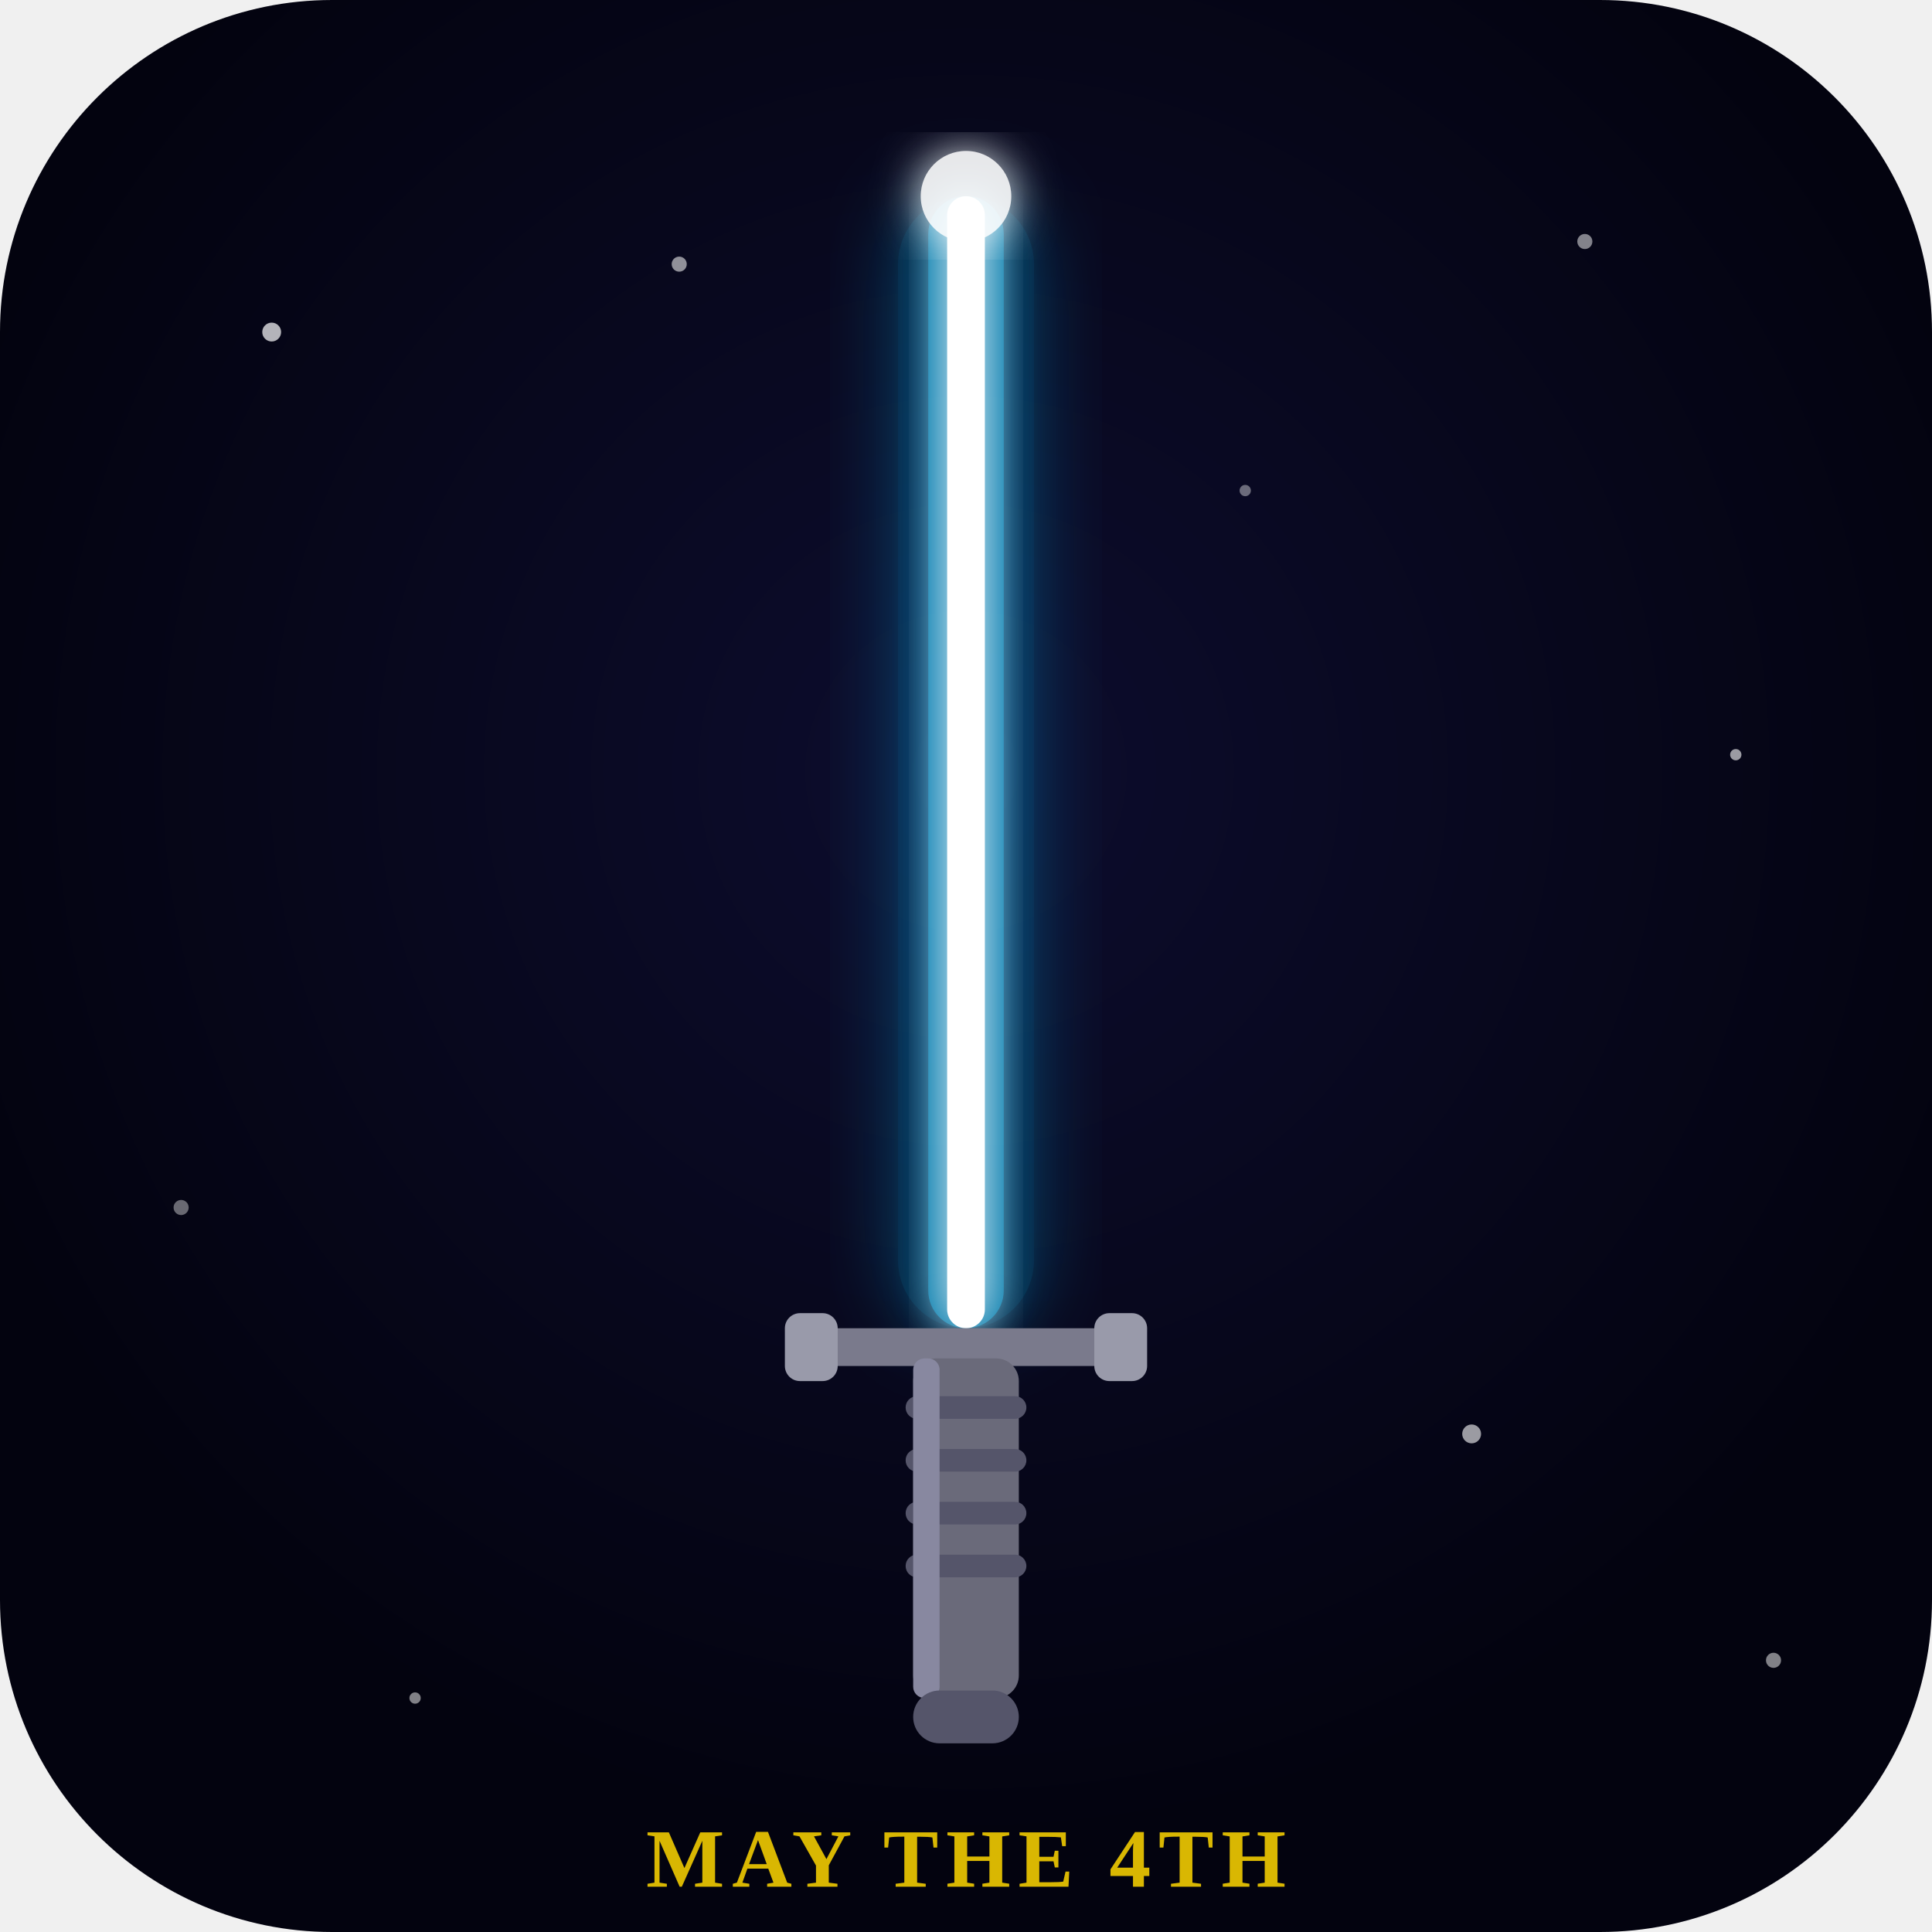
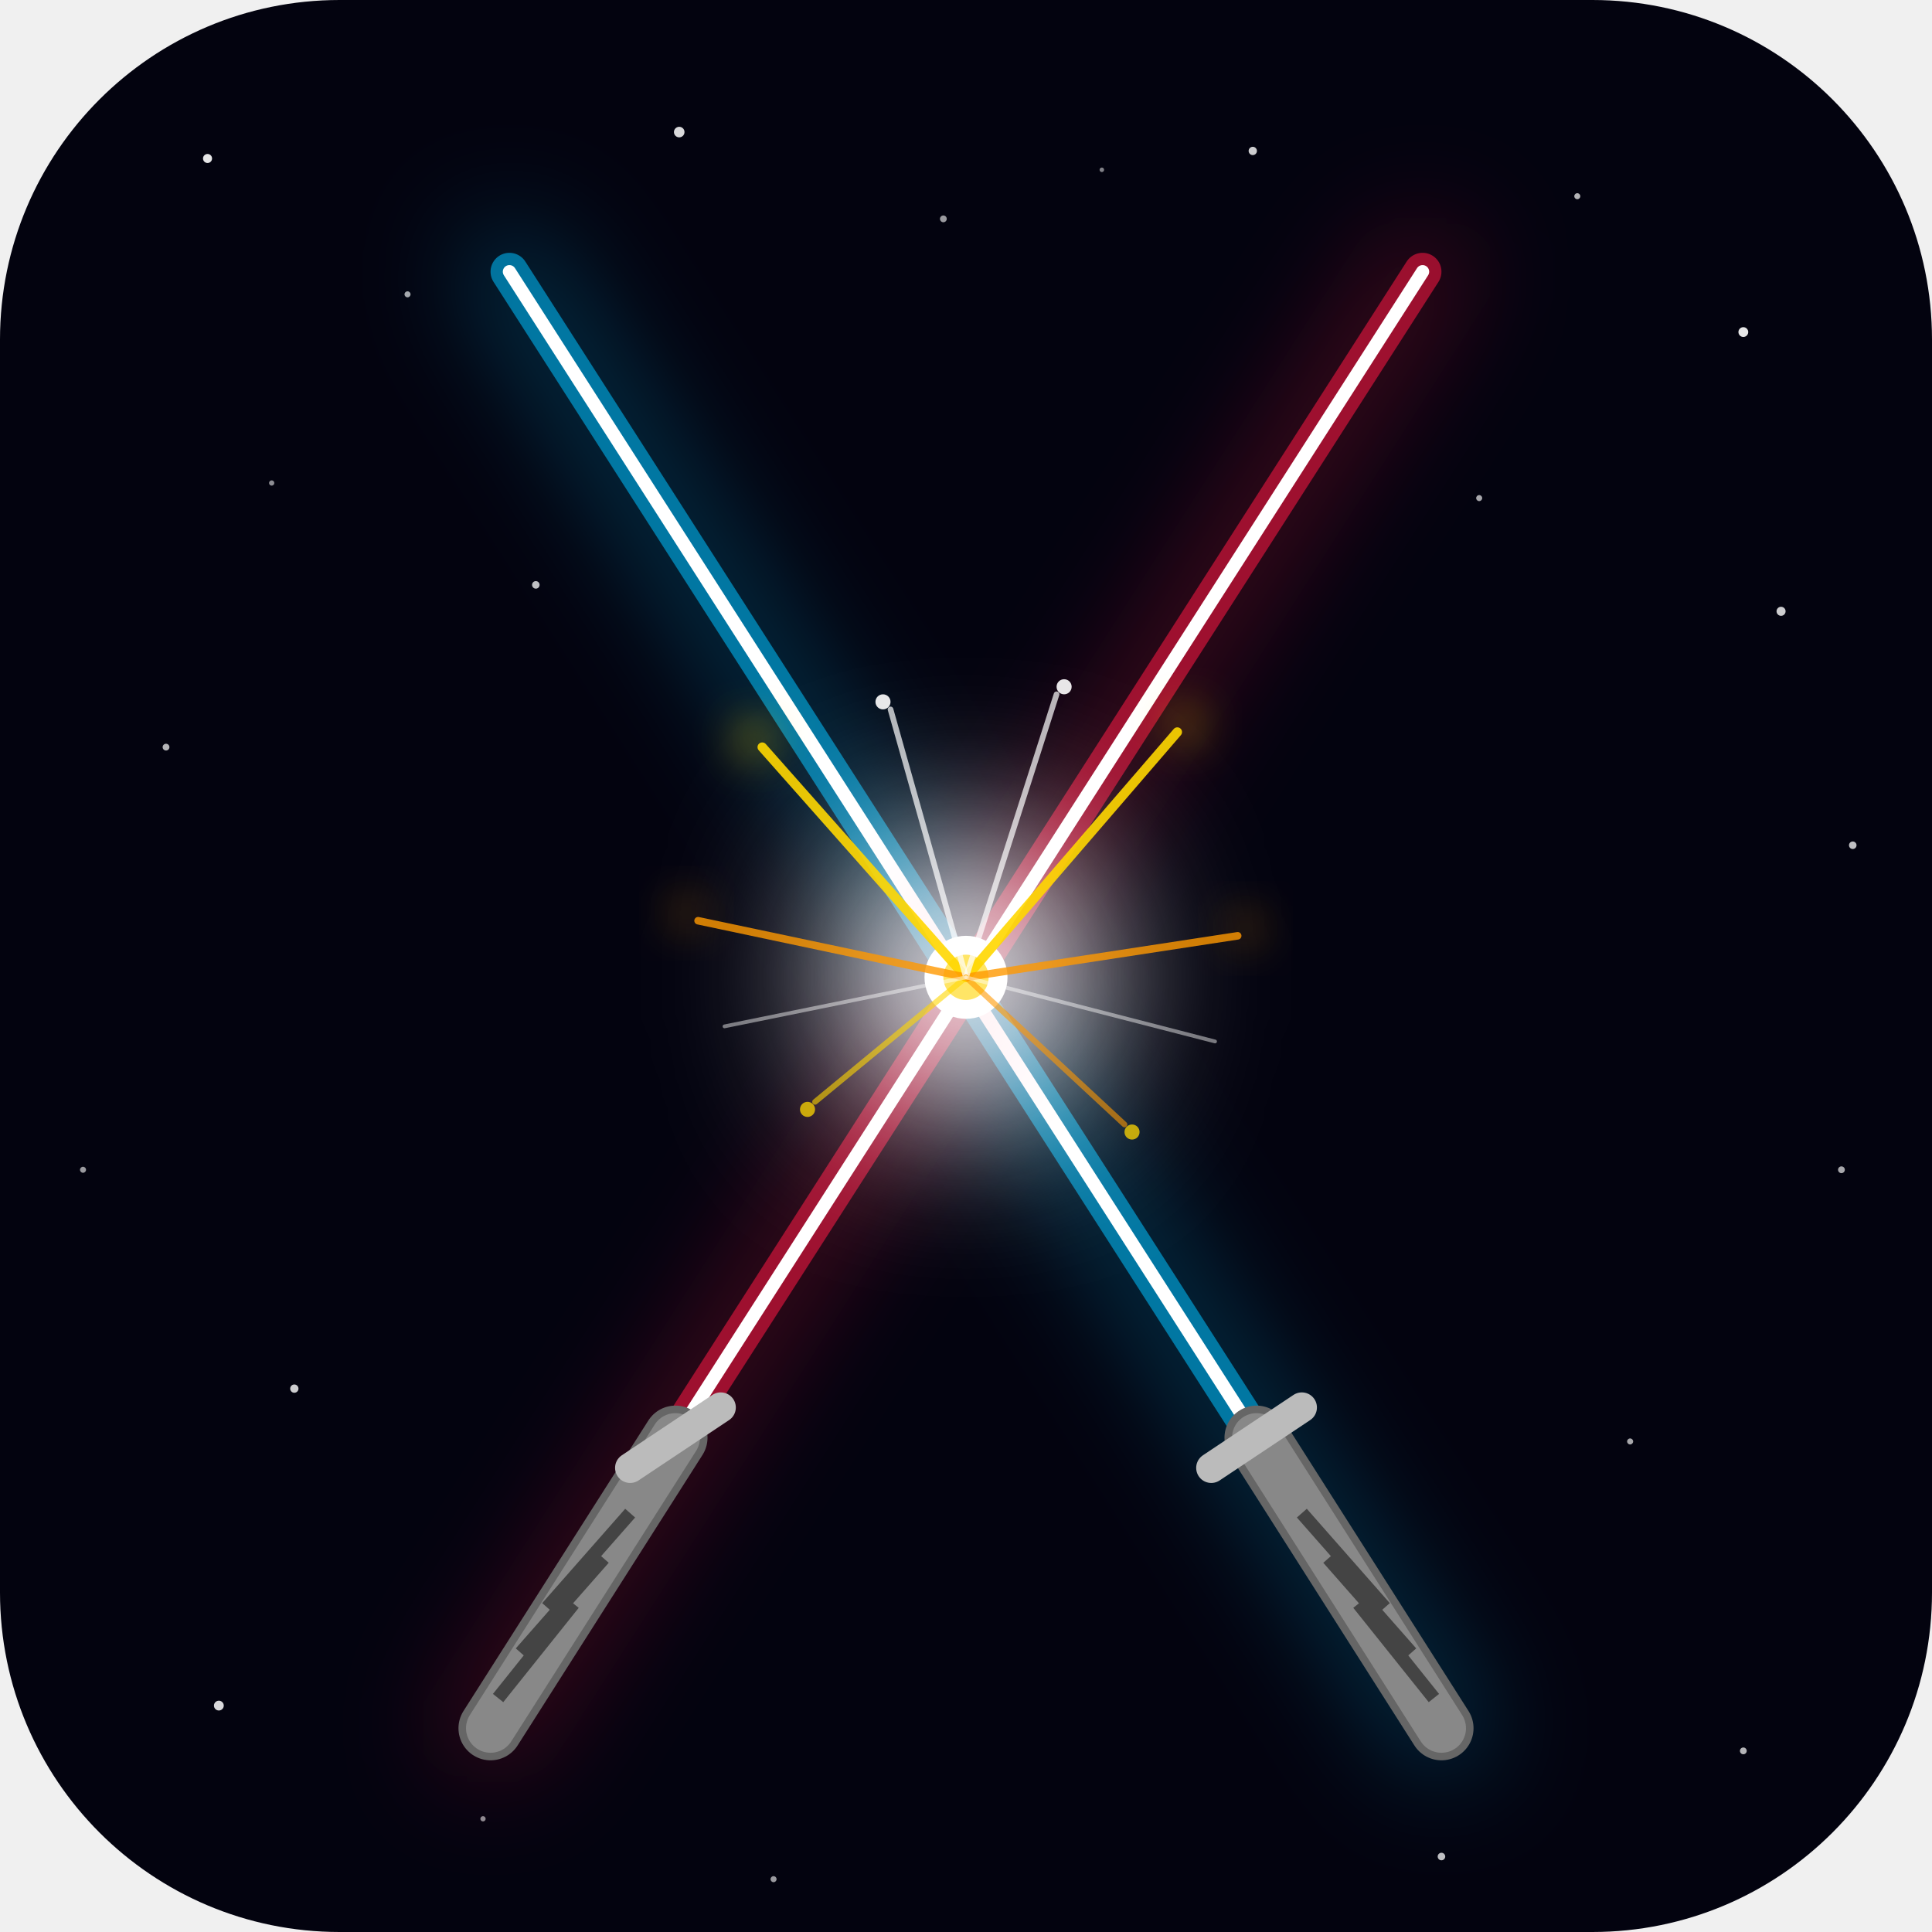
<svg xmlns="http://www.w3.org/2000/svg" viewBox="0 0 512 512">
  <defs>
-     <radialGradient id="bg" cx="50%" cy="40%" r="55%">
-       <stop offset="0%" stop-color="#0d0d2e" />
-       <stop offset="100%" stop-color="#03030f" />
-     </radialGradient>
-     <radialGradient id="bladeGlow" cx="50%" cy="50%" r="50%">
-       <stop offset="0%" stop-color="#ffffff" stop-opacity="1" />
-       <stop offset="40%" stop-color="#00BFFF" stop-opacity="0.9" />
-       <stop offset="100%" stop-color="#00BFFF" stop-opacity="0" />
-     </radialGradient>
-     <filter id="glow" x="-50%" y="-50%" width="200%" height="200%">
-       <feGaussianBlur in="SourceGraphic" stdDeviation="10" result="blur" />
-       <feMerge>
-         <feMergeNode in="blur" />
-         <feMergeNode in="blur" />
-         <feMergeNode in="SourceGraphic" />
-       </feMerge>
+     <clipPath id="ic">
+       <rect width="512" height="512" rx="90" ry="90" />
+     </clipPath>
+     <filter id="bg" x="-80%" y="-20%" width="260%" height="140%">
+       <feGaussianBlur stdDeviation="14" />
    </filter>
-     <filter id="softGlow" x="-100%" y="-20%" width="300%" height="140%">
-       <feGaussianBlur in="SourceGraphic" stdDeviation="6" result="blur" />
-       <feMerge>
-         <feMergeNode in="blur" />
-         <feMergeNode in="SourceGraphic" />
-       </feMerge>
+     <filter id="rg" x="-80%" y="-20%" width="260%" height="140%">
+       <feGaussianBlur stdDeviation="14" />
+     </filter>
+     <filter id="xg" x="-150%" y="-150%" width="400%" height="400%">
+       <feGaussianBlur stdDeviation="22" />
+     </filter>
+     <filter id="sg" x="-200%" y="-200%" width="500%" height="500%">
+       <feGaussianBlur stdDeviation="6" />
    </filter>
  </defs>
-   <rect width="512" height="512" rx="88" fill="url(#bg)" />
-   <circle cx="72" cy="88" r="2.5" fill="white" opacity="0.7" />
-   <circle cx="420" cy="64" r="2" fill="white" opacity="0.5" />
-   <circle cx="460" cy="200" r="1.5" fill="white" opacity="0.6" />
-   <circle cx="48" cy="320" r="2" fill="white" opacity="0.4" />
-   <circle cx="390" cy="380" r="2.5" fill="white" opacity="0.6" />
-   <circle cx="110" cy="450" r="1.5" fill="white" opacity="0.5" />
-   <circle cx="330" cy="130" r="1.5" fill="white" opacity="0.4" />
-   <circle cx="180" cy="70" r="2" fill="white" opacity="0.55" />
-   <circle cx="470" cy="440" r="2" fill="white" opacity="0.5" />
-   <rect x="238" y="52" width="36" height="300" rx="18" fill="#00BFFF" opacity="0.18" filter="url(#glow)" />
-   <rect x="246" y="52" width="20" height="300" rx="10" fill="#00BFFF" opacity="0.55" filter="url(#softGlow)" />
-   <rect x="251" y="52" width="10" height="300" rx="5" fill="white" filter="url(#softGlow)" />
-   <ellipse cx="256" cy="52" rx="12" ry="12" fill="white" opacity="0.9" filter="url(#softGlow)" />
-   <rect x="212" y="352" width="88" height="10" rx="5" fill="#7a7a8c" />
-   <rect x="208" y="348" width="14" height="18" rx="4" fill="#999aaa" />
-   <rect x="290" y="348" width="14" height="18" rx="4" fill="#999aaa" />
-   <rect x="242" y="360" width="28" height="90" rx="6" fill="#6a6a7a" />
-   <rect x="240" y="370" width="32" height="6" rx="3" fill="#55556a" />
-   <rect x="240" y="384" width="32" height="6" rx="3" fill="#55556a" />
-   <rect x="240" y="398" width="32" height="6" rx="3" fill="#55556a" />
-   <rect x="240" y="412" width="32" height="6" rx="3" fill="#55556a" />
-   <rect x="242" y="360" width="7" height="90" rx="3" fill="#8888a0" />
-   <rect x="242" y="448" width="28" height="14" rx="7" fill="#55556a" />
-   <text x="256" y="500" font-family="Georgia,'Times New Roman',serif" font-size="22" fill="#FFD700" text-anchor="middle" font-weight="bold" letter-spacing="2" opacity="0.85">MAY THE 4TH</text>
+   <g clip-path="url(#ic)">
+     <rect width="512" height="512" fill="#03030f" />
+     <circle cx="55" cy="42" r="1.2" fill="white" opacity="0.9" />
+     <circle cx="108" cy="78" r="0.8" fill="white" opacity="0.65" />
+     <circle cx="180" cy="35" r="1.4" fill="white" opacity="0.85" />
+     <circle cx="250" cy="58" r="0.9" fill="white" opacity="0.6" />
+     <circle cx="332" cy="40" r="1.1" fill="white" opacity="0.8" />
+     <circle cx="418" cy="52" r="0.8" fill="white" opacity="0.7" />
+     <circle cx="462" cy="88" r="1.3" fill="white" opacity="0.9" />
+     <circle cx="72" cy="128" r="0.7" fill="white" opacity="0.55" />
+     <circle cx="142" cy="155" r="1.0" fill="white" opacity="0.75" />
+     <circle cx="392" cy="132" r="0.8" fill="white" opacity="0.65" />
+     <circle cx="472" cy="162" r="1.2" fill="white" opacity="0.8" />
+     <circle cx="44" cy="198" r="0.9" fill="white" opacity="0.7" />
+     <circle cx="491" cy="224" r="1.0" fill="white" opacity="0.75" />
+     <circle cx="78" cy="368" r="1.1" fill="white" opacity="0.8" />
+     <circle cx="432" cy="382" r="0.8" fill="white" opacity="0.65" />
+     <circle cx="58" cy="452" r="1.3" fill="white" opacity="0.85" />
+     <circle cx="462" cy="464" r="0.9" fill="white" opacity="0.7" />
+     <circle cx="128" cy="482" r="0.7" fill="white" opacity="0.55" />
+     <circle cx="382" cy="492" r="1.0" fill="white" opacity="0.75" />
+     <circle cx="205" cy="498" r="0.8" fill="white" opacity="0.6" />
+     <circle cx="292" cy="45" r="0.6" fill="white" opacity="0.5" />
+     <circle cx="488" cy="310" r="0.9" fill="white" opacity="0.65" />
+     <circle cx="22" cy="310" r="0.8" fill="white" opacity="0.6" />
+     <line x1="135" y1="72" x2="382" y2="458" stroke="#00BFFF" stroke-width="26" stroke-linecap="round" opacity="0.22" filter="url(#bg)" />
+     <line x1="135" y1="72" x2="333" y2="381" stroke="#00BFFF" stroke-width="10" stroke-linecap="round" opacity="0.55" />
+     <line x1="135" y1="72" x2="333" y2="381" stroke="white" stroke-width="3.5" stroke-linecap="round" />
+     <line x1="333" y1="381" x2="382" y2="458" stroke="#666" stroke-width="17" stroke-linecap="round" />
+     <line x1="333" y1="381" x2="382" y2="458" stroke="#888" stroke-width="13" stroke-linecap="round" />
+     <line x1="321" y1="389" x2="345" y2="373" stroke="#bbb" stroke-width="8" stroke-linecap="round" />
+     <line x1="345" y1="401" x2="367" y2="426" stroke="#444" stroke-width="3.5" stroke-linecap="butt" />
+     <line x1="352" y1="413" x2="374" y2="438" stroke="#444" stroke-width="3.5" stroke-linecap="butt" />
+     <line x1="360" y1="425" x2="380" y2="450" stroke="#444" stroke-width="3.5" stroke-linecap="butt" />
+     <line x1="377" y1="72" x2="130" y2="458" stroke="#FF1744" stroke-width="26" stroke-linecap="round" opacity="0.22" filter="url(#rg)" />
+     <line x1="377" y1="72" x2="179" y2="381" stroke="#FF1744" stroke-width="10" stroke-linecap="round" opacity="0.55" />
+     <line x1="377" y1="72" x2="179" y2="381" stroke="white" stroke-width="3.5" stroke-linecap="round" />
+     <line x1="179" y1="381" x2="130" y2="458" stroke="#666" stroke-width="17" stroke-linecap="round" />
+     <line x1="179" y1="381" x2="130" y2="458" stroke="#888" stroke-width="13" stroke-linecap="round" />
+     <line x1="167" y1="389" x2="191" y2="373" stroke="#bbb" stroke-width="8" stroke-linecap="round" />
+     <line x1="167" y1="401" x2="145" y2="426" stroke="#444" stroke-width="3.5" stroke-linecap="butt" />
+     <line x1="160" y1="413" x2="138" y2="438" stroke="#444" stroke-width="3.5" stroke-linecap="butt" />
+     <line x1="152" y1="425" x2="132" y2="450" stroke="#444" stroke-width="3.5" stroke-linecap="butt" />
+     <circle cx="256" cy="259" r="35" fill="white" opacity="0.95" filter="url(#xg)" />
+     <circle cx="256" cy="259" r="11" fill="white" />
+     <circle cx="256" cy="259" r="6" fill="#FFE566" />
+     <line x1="256" y1="259" x2="202" y2="198" stroke="#FFD700" stroke-width="2.5" stroke-linecap="round" opacity="0.9" />
+     <line x1="256" y1="259" x2="312" y2="194" stroke="#FFD700" stroke-width="2.5" stroke-linecap="round" opacity="0.9" />
+     <line x1="256" y1="259" x2="185" y2="244" stroke="#FF9800" stroke-width="2" stroke-linecap="round" opacity="0.8" />
+     <line x1="256" y1="259" x2="328" y2="248" stroke="#FF9800" stroke-width="2" stroke-linecap="round" opacity="0.8" />
+     <line x1="256" y1="259" x2="236" y2="188" stroke="white" stroke-width="1.5" stroke-linecap="round" opacity="0.7" />
+     <line x1="256" y1="259" x2="280" y2="184" stroke="white" stroke-width="1.5" stroke-linecap="round" opacity="0.7" />
+     <line x1="256" y1="259" x2="216" y2="292" stroke="#FFD700" stroke-width="1.5" stroke-linecap="round" opacity="0.6" />
+     <line x1="256" y1="259" x2="298" y2="298" stroke="#FF9800" stroke-width="1.5" stroke-linecap="round" opacity="0.6" />
+     <line x1="256" y1="259" x2="192" y2="272" stroke="white" stroke-width="1" stroke-linecap="round" opacity="0.45" />
+     <line x1="256" y1="259" x2="322" y2="276" stroke="white" stroke-width="1" stroke-linecap="round" opacity="0.45" />
+     <circle cx="200" cy="196" r="3.5" fill="#FFD700" filter="url(#sg)" />
+     <circle cx="314" cy="192" r="3" fill="#FFD700" filter="url(#sg)" />
+     <circle cx="182" cy="242" r="2.5" fill="#FF9800" filter="url(#sg)" />
+     <circle cx="330" cy="246" r="2.5" fill="#FF9800" filter="url(#sg)" />
+     <circle cx="234" cy="186" r="2" fill="white" opacity="0.9" />
+     <circle cx="282" cy="182" r="2" fill="white" opacity="0.9" />
+     <circle cx="214" cy="294" r="2" fill="#FFD700" opacity="0.75" />
+     <circle cx="300" cy="300" r="2" fill="#FFD700" opacity="0.75" />
+   </g>
</svg>
